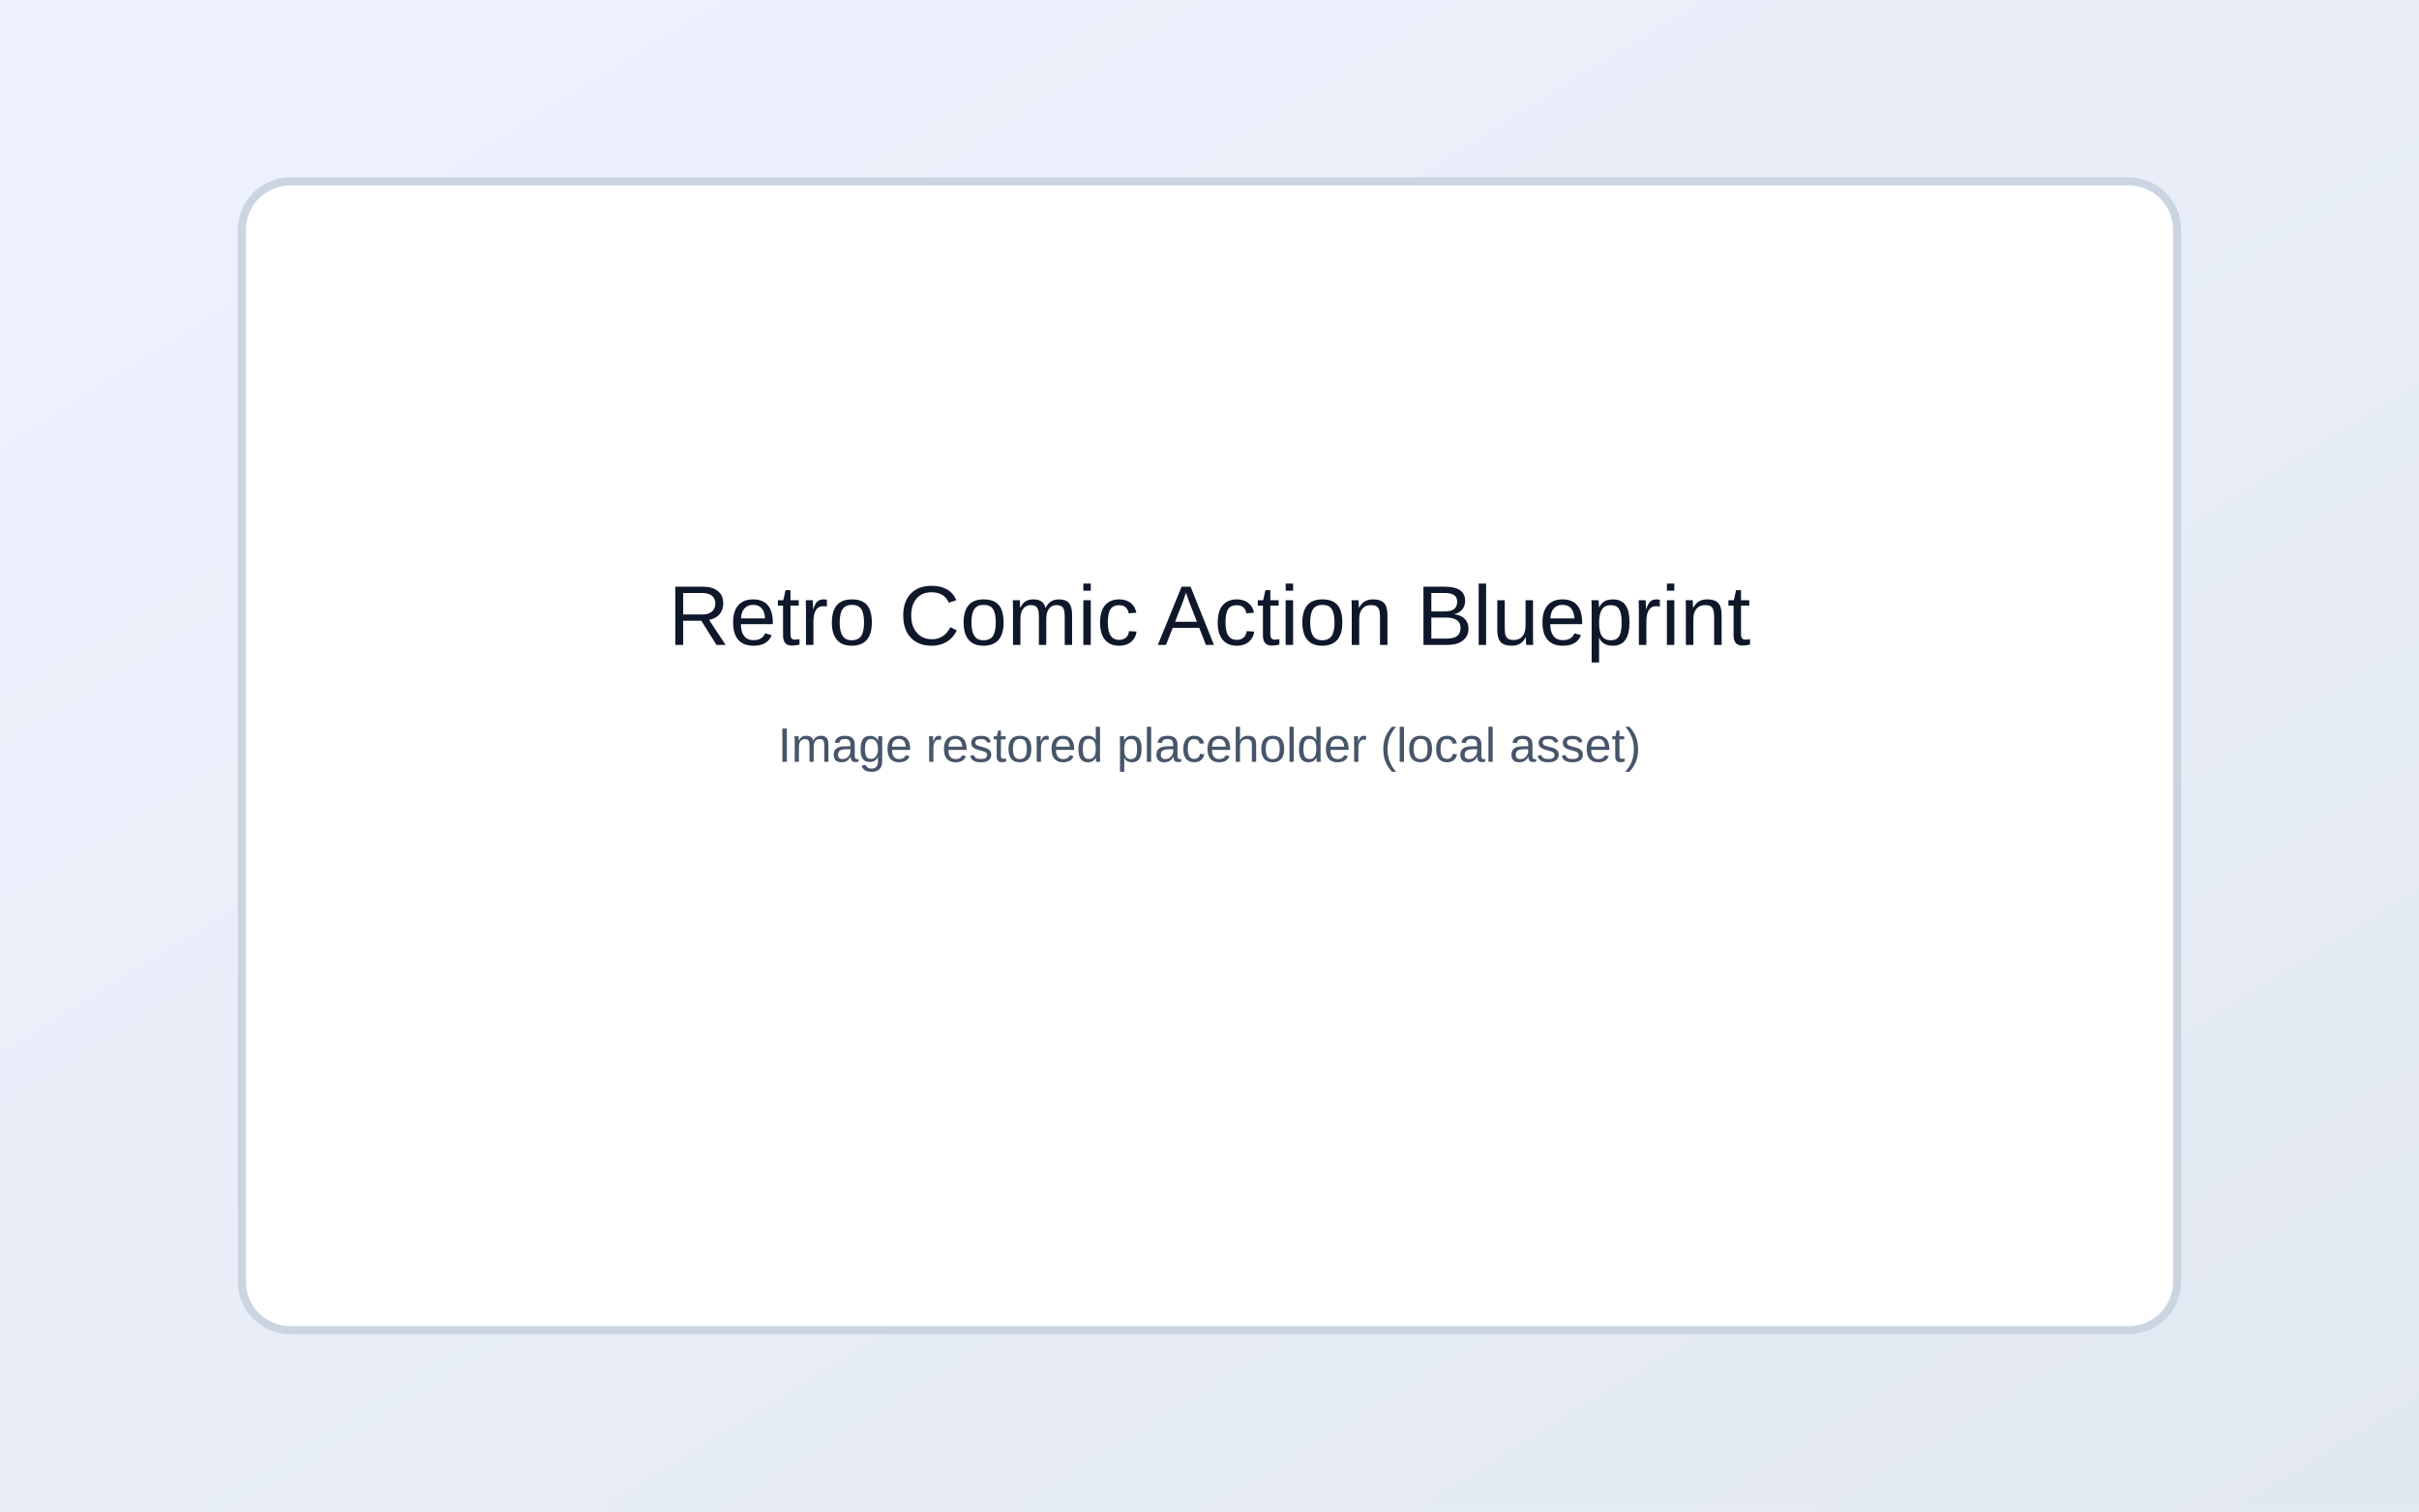
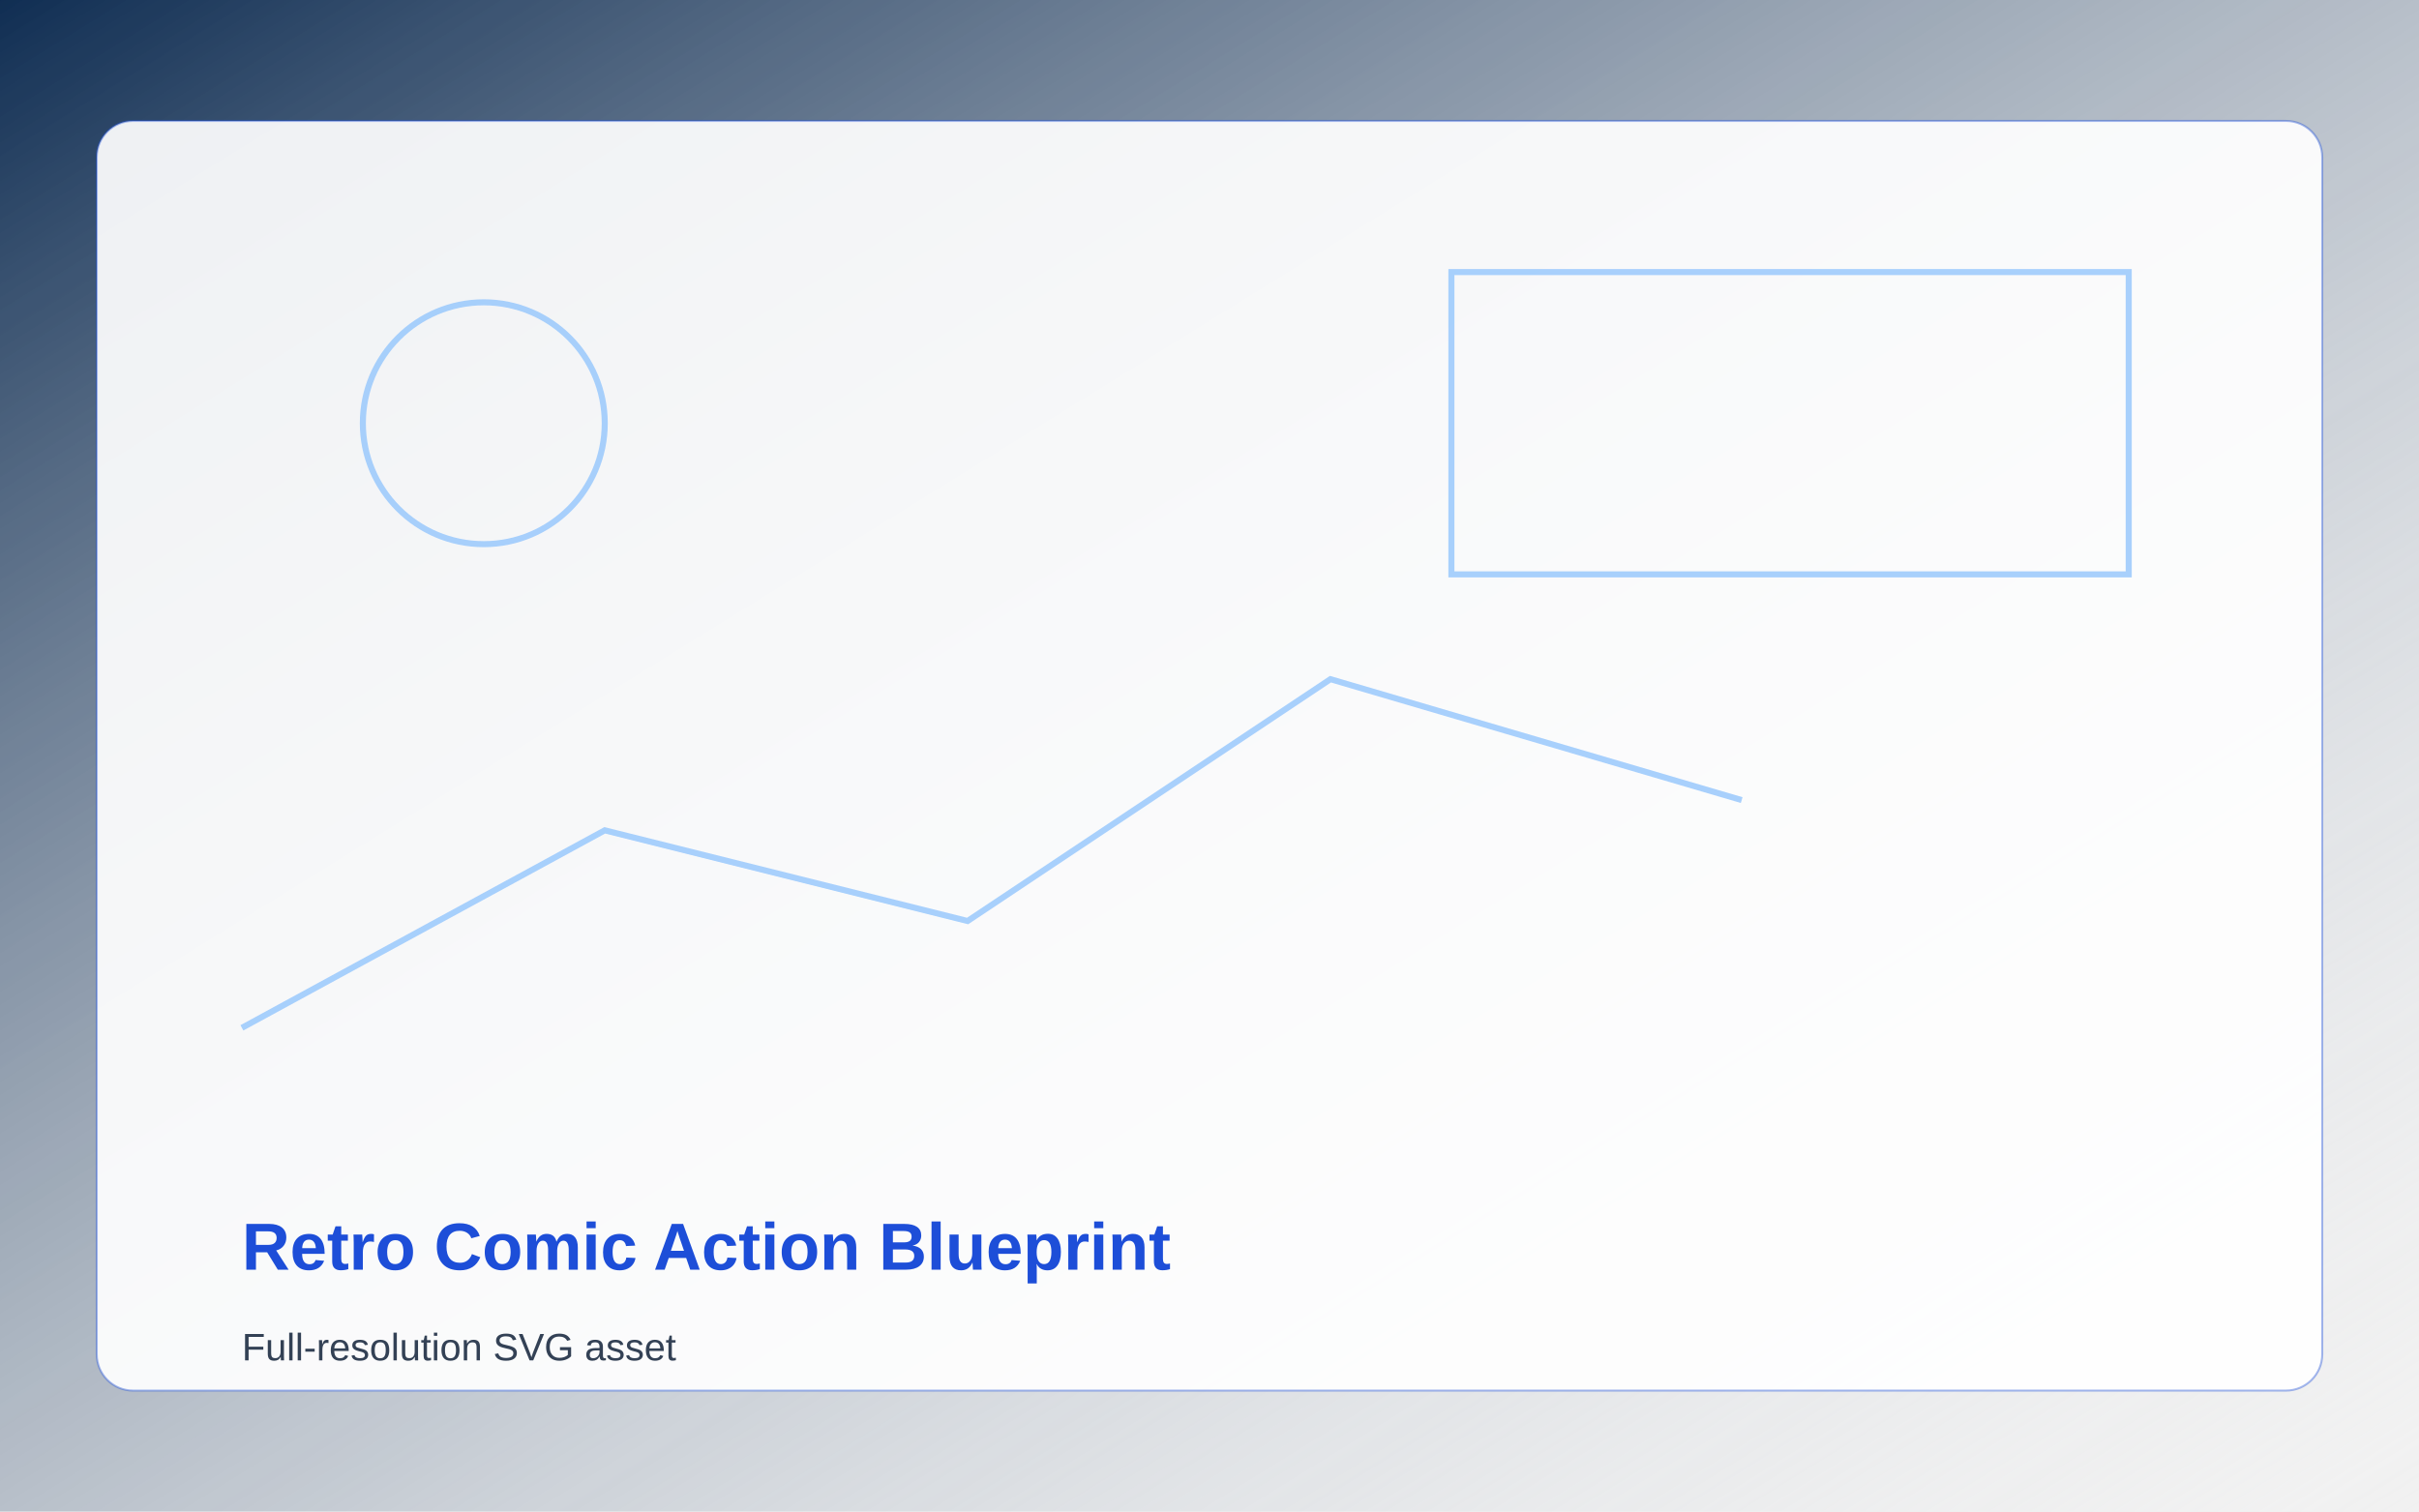
- <svg xmlns="http://www.w3.org/2000/svg" width="1200" height="750" viewBox="0 0 1200 750" role="img" aria-label="Retro Comic Action Blueprint">
+ <svg xmlns="http://www.w3.org/2000/svg" width="1200" height="750" viewBox="0 0 1200 750">
  <defs>
    <linearGradient id="g" x1="0" y1="0" x2="1" y2="1">
-       <stop offset="0%" stop-color="#eef2ff" />
-       <stop offset="100%" stop-color="#e2e8f0" />
+       <stop offset="0%" stop-color="#0f2d52" />
+       <stop offset="100%" stop-color="#ffffff" stop-opacity="0.08" />
    </linearGradient>
  </defs>
  <rect width="1200" height="750" fill="url(#g)" />
-   <rect x="120" y="90" width="960" height="570" rx="24" fill="#ffffff" stroke="#cbd5e1" stroke-width="4" />
-   <text x="600" y="320" text-anchor="middle" fill="#0f172a" font-size="42" font-family="Arial, sans-serif">Retro Comic Action Blueprint</text>
-   <text x="600" y="378" text-anchor="middle" fill="#475569" font-size="24" font-family="Arial, sans-serif">Image restored placeholder (local asset)</text>
+   <rect x="48" y="60" width="1104" height="630" rx="18" fill="#ffffff" fill-opacity="0.92" stroke="#1d4ed8" stroke-opacity="0.4" />
+   <g stroke="#93c5fd" stroke-width="3" fill="none" opacity="0.8">
+     <path d="M120 510 L300 412 L480 457 L660 337 L864 397" />
+     <rect x="720" y="135" width="336" height="150" />
+     <circle cx="240" cy="210" r="60" />
+   </g>
+   <text x="120" y="630" fill="#1d4ed8" font-size="33" font-family="Arial, sans-serif" font-weight="700">Retro Comic Action Blueprint</text>
+   <text x="120" y="675" fill="#334155" font-size="19" font-family="Arial, sans-serif">Full-resolution SVG asset</text>
</svg>
